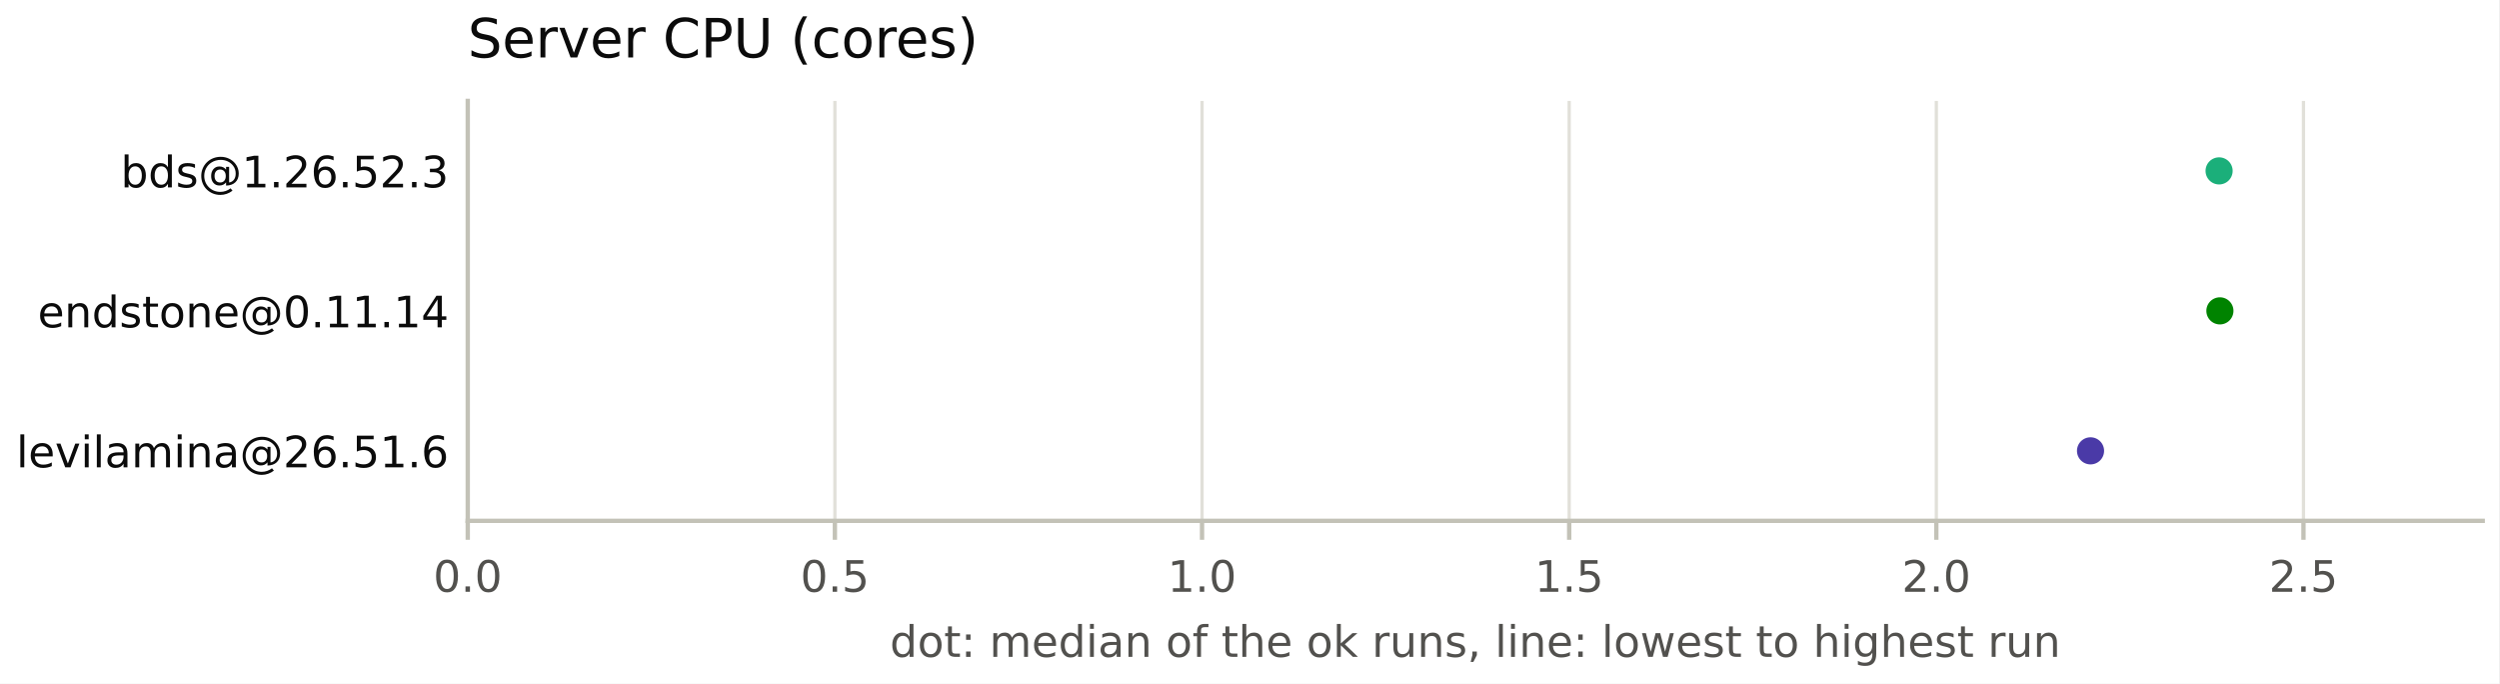
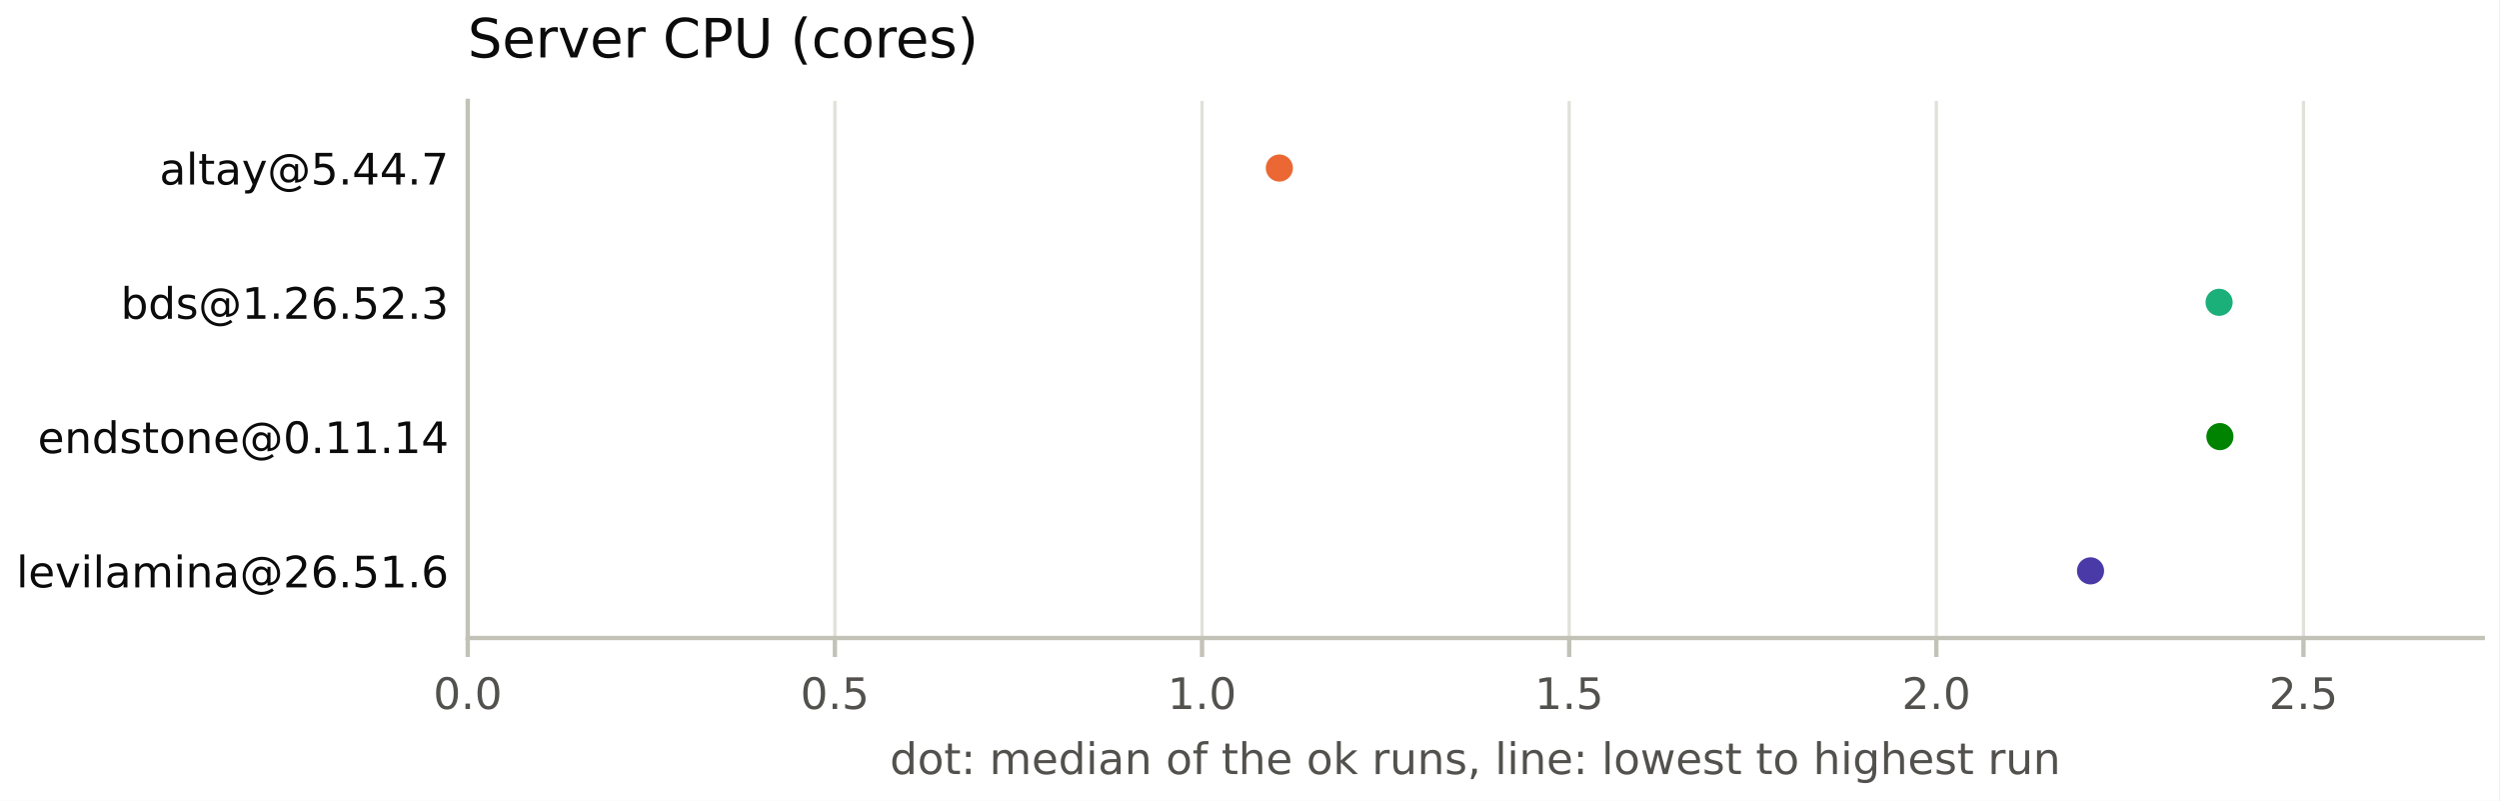
- <svg xmlns="http://www.w3.org/2000/svg" xmlns:xlink="http://www.w3.org/1999/xlink" width="460.8pt" height="126pt" viewBox="0 0 460.8 126" version="1.1">
+ <svg xmlns="http://www.w3.org/2000/svg" xmlns:xlink="http://www.w3.org/1999/xlink" width="460.8pt" height="147.6pt" viewBox="0 0 460.8 147.6" version="1.1">
  <defs>
    <style type="text/css">*{stroke-linejoin: round; stroke-linecap: butt}</style>
  </defs>
  <g id="figure_1">
    <g id="patch_1">
-       <path d="M 0 126  L 460.8 126  L 460.8 0  L 0 0  z " style="fill: #ffffff" />
+       <path d="M 0 147.6  L 460.8 147.6  L 460.8 0  L 0 0  z " style="fill: #ffffff" />
    </g>
    <g id="axes_1">
      <g id="patch_2">
-         <path d="M 86.25 95.999  L 457.8 95.999  L 457.8 18.598  L 86.25 18.598  z " style="fill: #ffffff" />
+         <path d="M 86.25 117.599  L 457.8 117.599  L 457.8 18.598  L 86.25 18.598  z " style="fill: #ffffff" />
      </g>
      <g id="matplotlib.axis_1">
        <g id="xtick_1">
          <g id="line2d_1">
-             <path d="M 86.25 95.999  L 86.25 18.598  " clip-path="url(#pf85680ab11)" style="fill: none; stroke: #e1e0d9; stroke-width: 0.6; stroke-linecap: square" />
+             <path d="M 86.25 117.599  L 86.25 18.598  " clip-path="url(#p39dadee55f)" style="fill: none; stroke: #e1e0d9; stroke-width: 0.6; stroke-linecap: square" />
          </g>
          <g id="line2d_2">
            <defs>
-               <path id="m7d7e22a016" d="M 0 0  L 0 3.5  " style="stroke: #c3c2b7; stroke-width: 0.8" />
+               <path id="m5c3550c446" d="M 0 0  L 0 3.5  " style="stroke: #c3c2b7; stroke-width: 0.8" />
            </defs>
            <g>
-               <use xlink:href="#m7d7e22a016" x="86.25" y="95.999" style="fill: #c3c2b7; stroke: #c3c2b7; stroke-width: 0.8" />
+               <use xlink:href="#m5c3550c446" x="86.25" y="117.599" style="fill: #c3c2b7; stroke: #c3c2b7; stroke-width: 0.8" />
            </g>
          </g>
          <g id="text_1">
-             <g style="fill: #52514e" transform="translate(79.88899 109.0773) scale(0.08 -0.08)">
+             <g style="fill: #52514e" transform="translate(79.88899 130.6773) scale(0.08 -0.08)">
              <defs>
                <path id="DejaVuSans-13" d="M 2034 4250  Q 1547 4250 1301 3770  Q 1056 3291 1056 2328  Q 1056 1369 1301 889  Q 1547 409 2034 409  Q 2525 409 2770 889  Q 3016 1369 3016 2328  Q 3016 3291 2770 3770  Q 2525 4250 2034 4250  z M 2034 4750  Q 2819 4750 3233 4129  Q 3647 3509 3647 2328  Q 3647 1150 3233 529  Q 2819 -91 2034 -91  Q 1250 -91 836 529  Q 422 1150 422 2328  Q 422 3509 836 4129  Q 1250 4750 2034 4750  z " transform="scale(0.015625)" />
                <path id="DejaVuSans-11" d="M 684 794  L 1344 794  L 1344 0  L 684 0  L 684 794  z " transform="scale(0.015625)" />
              </defs>
              <use xlink:href="#DejaVuSans-13" />
              <use xlink:href="#DejaVuSans-11" transform="translate(63.625 0)" />
              <use xlink:href="#DejaVuSans-13" transform="translate(95.40625 0)" />
            </g>
          </g>
        </g>
        <g id="xtick_2">
          <g id="line2d_3">
-             <path d="M 153.949 95.999  L 153.949 18.598  " clip-path="url(#pf85680ab11)" style="fill: none; stroke: #e1e0d9; stroke-width: 0.6; stroke-linecap: square" />
+             <path d="M 153.949 117.599  L 153.949 18.598  " clip-path="url(#p39dadee55f)" style="fill: none; stroke: #e1e0d9; stroke-width: 0.6; stroke-linecap: square" />
          </g>
          <g id="line2d_4">
            <g>
-               <use xlink:href="#m7d7e22a016" x="153.949" y="95.999" style="fill: #c3c2b7; stroke: #c3c2b7; stroke-width: 0.8" />
+               <use xlink:href="#m5c3550c446" x="153.949" y="117.599" style="fill: #c3c2b7; stroke: #c3c2b7; stroke-width: 0.8" />
            </g>
          </g>
          <g id="text_2">
-             <g style="fill: #52514e" transform="translate(147.588 109.0773) scale(0.08 -0.08)">
+             <g style="fill: #52514e" transform="translate(147.588 130.6773) scale(0.08 -0.08)">
              <defs>
                <path id="DejaVuSans-18" d="M 691 4666  L 3169 4666  L 3169 4134  L 1269 4134  L 1269 2991  Q 1406 3038 1543 3061  Q 1681 3084 1819 3084  Q 2600 3084 3056 2656  Q 3513 2228 3513 1497  Q 3513 744 3044 326  Q 2575 -91 1722 -91  Q 1428 -91 1123 -41  Q 819 9 494 109  L 494 744  Q 775 591 1075 516  Q 1375 441 1709 441  Q 2250 441 2565 725  Q 2881 1009 2881 1497  Q 2881 1984 2565 2268  Q 2250 2553 1709 2553  Q 1456 2553 1204 2497  Q 953 2441 691 2322  L 691 4666  z " transform="scale(0.015625)" />
              </defs>
              <use xlink:href="#DejaVuSans-13" />
              <use xlink:href="#DejaVuSans-11" transform="translate(63.625 0)" />
              <use xlink:href="#DejaVuSans-18" transform="translate(95.40625 0)" />
            </g>
          </g>
        </g>
        <g id="xtick_3">
          <g id="line2d_5">
-             <path d="M 221.648 95.999  L 221.648 18.598  " clip-path="url(#pf85680ab11)" style="fill: none; stroke: #e1e0d9; stroke-width: 0.6; stroke-linecap: square" />
+             <path d="M 221.648 117.599  L 221.648 18.598  " clip-path="url(#p39dadee55f)" style="fill: none; stroke: #e1e0d9; stroke-width: 0.6; stroke-linecap: square" />
          </g>
          <g id="line2d_6">
            <g>
-               <use xlink:href="#m7d7e22a016" x="221.648" y="95.999" style="fill: #c3c2b7; stroke: #c3c2b7; stroke-width: 0.8" />
+               <use xlink:href="#m5c3550c446" x="221.648" y="117.599" style="fill: #c3c2b7; stroke: #c3c2b7; stroke-width: 0.8" />
            </g>
          </g>
          <g id="text_3">
-             <g style="fill: #52514e" transform="translate(215.2869 109.0773) scale(0.08 -0.08)">
+             <g style="fill: #52514e" transform="translate(215.2869 130.6773) scale(0.08 -0.08)">
              <defs>
                <path id="DejaVuSans-14" d="M 794 531  L 1825 531  L 1825 4091  L 703 3866  L 703 4441  L 1819 4666  L 2450 4666  L 2450 531  L 3481 531  L 3481 0  L 794 0  L 794 531  z " transform="scale(0.015625)" />
              </defs>
              <use xlink:href="#DejaVuSans-14" />
              <use xlink:href="#DejaVuSans-11" transform="translate(63.625 0)" />
              <use xlink:href="#DejaVuSans-13" transform="translate(95.40625 0)" />
            </g>
          </g>
        </g>
        <g id="xtick_4">
          <g id="line2d_7">
-             <path d="M 289.347 95.999  L 289.347 18.598  " clip-path="url(#pf85680ab11)" style="fill: none; stroke: #e1e0d9; stroke-width: 0.6; stroke-linecap: square" />
+             <path d="M 289.347 117.599  L 289.347 18.598  " clip-path="url(#p39dadee55f)" style="fill: none; stroke: #e1e0d9; stroke-width: 0.6; stroke-linecap: square" />
          </g>
          <g id="line2d_8">
            <g>
-               <use xlink:href="#m7d7e22a016" x="289.347" y="95.999" style="fill: #c3c2b7; stroke: #c3c2b7; stroke-width: 0.8" />
+               <use xlink:href="#m5c3550c446" x="289.347" y="117.599" style="fill: #c3c2b7; stroke: #c3c2b7; stroke-width: 0.8" />
            </g>
          </g>
          <g id="text_4">
-             <g style="fill: #52514e" transform="translate(282.9859 109.0773) scale(0.08 -0.08)">
+             <g style="fill: #52514e" transform="translate(282.9859 130.6773) scale(0.08 -0.08)">
              <use xlink:href="#DejaVuSans-14" />
              <use xlink:href="#DejaVuSans-11" transform="translate(63.625 0)" />
              <use xlink:href="#DejaVuSans-18" transform="translate(95.40625 0)" />
            </g>
          </g>
        </g>
        <g id="xtick_5">
          <g id="line2d_9">
-             <path d="M 357.046 95.999  L 357.046 18.598  " clip-path="url(#pf85680ab11)" style="fill: none; stroke: #e1e0d9; stroke-width: 0.6; stroke-linecap: square" />
+             <path d="M 357.046 117.599  L 357.046 18.598  " clip-path="url(#p39dadee55f)" style="fill: none; stroke: #e1e0d9; stroke-width: 0.6; stroke-linecap: square" />
          </g>
          <g id="line2d_10">
            <g>
-               <use xlink:href="#m7d7e22a016" x="357.046" y="95.999" style="fill: #c3c2b7; stroke: #c3c2b7; stroke-width: 0.8" />
+               <use xlink:href="#m5c3550c446" x="357.046" y="117.599" style="fill: #c3c2b7; stroke: #c3c2b7; stroke-width: 0.8" />
            </g>
          </g>
          <g id="text_5">
-             <g style="fill: #52514e" transform="translate(350.6848 109.0773) scale(0.08 -0.08)">
+             <g style="fill: #52514e" transform="translate(350.6848 130.6773) scale(0.08 -0.08)">
              <defs>
                <path id="DejaVuSans-15" d="M 1228 531  L 3431 531  L 3431 0  L 469 0  L 469 531  Q 828 903 1448 1529  Q 2069 2156 2228 2338  Q 2531 2678 2651 2914  Q 2772 3150 2772 3378  Q 2772 3750 2511 3984  Q 2250 4219 1831 4219  Q 1534 4219 1204 4116  Q 875 4013 500 3803  L 500 4441  Q 881 4594 1212 4672  Q 1544 4750 1819 4750  Q 2544 4750 2975 4387  Q 3406 4025 3406 3419  Q 3406 3131 3298 2873  Q 3191 2616 2906 2266  Q 2828 2175 2409 1742  Q 1991 1309 1228 531  z " transform="scale(0.015625)" />
              </defs>
              <use xlink:href="#DejaVuSans-15" />
              <use xlink:href="#DejaVuSans-11" transform="translate(63.625 0)" />
              <use xlink:href="#DejaVuSans-13" transform="translate(95.40625 0)" />
            </g>
          </g>
        </g>
        <g id="xtick_6">
          <g id="line2d_11">
-             <path d="M 424.745 95.999  L 424.745 18.598  " clip-path="url(#pf85680ab11)" style="fill: none; stroke: #e1e0d9; stroke-width: 0.6; stroke-linecap: square" />
+             <path d="M 424.745 117.599  L 424.745 18.598  " clip-path="url(#p39dadee55f)" style="fill: none; stroke: #e1e0d9; stroke-width: 0.6; stroke-linecap: square" />
          </g>
          <g id="line2d_12">
            <g>
-               <use xlink:href="#m7d7e22a016" x="424.745" y="95.999" style="fill: #c3c2b7; stroke: #c3c2b7; stroke-width: 0.8" />
+               <use xlink:href="#m5c3550c446" x="424.745" y="117.599" style="fill: #c3c2b7; stroke: #c3c2b7; stroke-width: 0.8" />
            </g>
          </g>
          <g id="text_6">
-             <g style="fill: #52514e" transform="translate(418.3838 109.0773) scale(0.08 -0.08)">
+             <g style="fill: #52514e" transform="translate(418.3838 130.6773) scale(0.08 -0.08)">
              <use xlink:href="#DejaVuSans-15" />
              <use xlink:href="#DejaVuSans-11" transform="translate(63.625 0)" />
              <use xlink:href="#DejaVuSans-18" transform="translate(95.40625 0)" />
            </g>
          </g>
        </g>
        <g id="text_7">
-           <g style="fill: #52514e" transform="translate(164.0894 121.0779) scale(0.08 -0.08)">
+           <g style="fill: #52514e" transform="translate(164.0894 142.6779) scale(0.08 -0.08)">
            <defs>
              <path id="DejaVuSans-47" d="M 2906 2969  L 2906 4863  L 3481 4863  L 3481 0  L 2906 0  L 2906 525  Q 2725 213 2448 61  Q 2172 -91 1784 -91  Q 1150 -91 751 415  Q 353 922 353 1747  Q 353 2572 751 3078  Q 1150 3584 1784 3584  Q 2172 3584 2448 3432  Q 2725 3281 2906 2969  z M 947 1747  Q 947 1113 1208 752  Q 1469 391 1925 391  Q 2381 391 2643 752  Q 2906 1113 2906 1747  Q 2906 2381 2643 2742  Q 2381 3103 1925 3103  Q 1469 3103 1208 2742  Q 947 2381 947 1747  z " transform="scale(0.015625)" />
              <path id="DejaVuSans-52" d="M 1959 3097  Q 1497 3097 1228 2736  Q 959 2375 959 1747  Q 959 1119 1226 758  Q 1494 397 1959 397  Q 2419 397 2687 759  Q 2956 1122 2956 1747  Q 2956 2369 2687 2733  Q 2419 3097 1959 3097  z M 1959 3584  Q 2709 3584 3137 3096  Q 3566 2609 3566 1747  Q 3566 888 3137 398  Q 2709 -91 1959 -91  Q 1206 -91 779 398  Q 353 888 353 1747  Q 353 2609 779 3096  Q 1206 3584 1959 3584  z " transform="scale(0.015625)" />
              <path id="DejaVuSans-57" d="M 1172 4494  L 1172 3500  L 2356 3500  L 2356 3053  L 1172 3053  L 1172 1153  Q 1172 725 1289 603  Q 1406 481 1766 481  L 2356 481  L 2356 0  L 1766 0  Q 1100 0 847 248  Q 594 497 594 1153  L 594 3053  L 172 3053  L 172 3500  L 594 3500  L 594 4494  L 1172 4494  z " transform="scale(0.015625)" />
              <path id="DejaVuSans-1d" d="M 750 794  L 1409 794  L 1409 0  L 750 0  L 750 794  z M 750 3309  L 1409 3309  L 1409 2516  L 750 2516  L 750 3309  z " transform="scale(0.015625)" />
              <path id="DejaVuSans-3" transform="scale(0.015625)" />
              <path id="DejaVuSans-50" d="M 3328 2828  Q 3544 3216 3844 3400  Q 4144 3584 4550 3584  Q 5097 3584 5394 3201  Q 5691 2819 5691 2113  L 5691 0  L 5113 0  L 5113 2094  Q 5113 2597 4934 2840  Q 4756 3084 4391 3084  Q 3944 3084 3684 2787  Q 3425 2491 3425 1978  L 3425 0  L 2847 0  L 2847 2094  Q 2847 2600 2669 2842  Q 2491 3084 2119 3084  Q 1678 3084 1418 2786  Q 1159 2488 1159 1978  L 1159 0  L 581 0  L 581 3500  L 1159 3500  L 1159 2956  Q 1356 3278 1631 3431  Q 1906 3584 2284 3584  Q 2666 3584 2933 3390  Q 3200 3197 3328 2828  z " transform="scale(0.015625)" />
              <path id="DejaVuSans-48" d="M 3597 1894  L 3597 1613  L 953 1613  Q 991 1019 1311 708  Q 1631 397 2203 397  Q 2534 397 2845 478  Q 3156 559 3463 722  L 3463 178  Q 3153 47 2828 -22  Q 2503 -91 2169 -91  Q 1331 -91 842 396  Q 353 884 353 1716  Q 353 2575 817 3079  Q 1281 3584 2069 3584  Q 2775 3584 3186 3129  Q 3597 2675 3597 1894  z M 3022 2063  Q 3016 2534 2758 2815  Q 2500 3097 2075 3097  Q 1594 3097 1305 2825  Q 1016 2553 972 2059  L 3022 2063  z " transform="scale(0.015625)" />
              <path id="DejaVuSans-4c" d="M 603 3500  L 1178 3500  L 1178 0  L 603 0  L 603 3500  z M 603 4863  L 1178 4863  L 1178 4134  L 603 4134  L 603 4863  z " transform="scale(0.015625)" />
              <path id="DejaVuSans-44" d="M 2194 1759  Q 1497 1759 1228 1600  Q 959 1441 959 1056  Q 959 750 1161 570  Q 1363 391 1709 391  Q 2188 391 2477 730  Q 2766 1069 2766 1631  L 2766 1759  L 2194 1759  z M 3341 1997  L 3341 0  L 2766 0  L 2766 531  Q 2569 213 2275 61  Q 1981 -91 1556 -91  Q 1019 -91 701 211  Q 384 513 384 1019  Q 384 1609 779 1909  Q 1175 2209 1959 2209  L 2766 2209  L 2766 2266  Q 2766 2663 2505 2880  Q 2244 3097 1772 3097  Q 1472 3097 1187 3025  Q 903 2953 641 2809  L 641 3341  Q 956 3463 1253 3523  Q 1550 3584 1831 3584  Q 2591 3584 2966 3190  Q 3341 2797 3341 1997  z " transform="scale(0.015625)" />
              <path id="DejaVuSans-51" d="M 3513 2113  L 3513 0  L 2938 0  L 2938 2094  Q 2938 2591 2744 2837  Q 2550 3084 2163 3084  Q 1697 3084 1428 2787  Q 1159 2491 1159 1978  L 1159 0  L 581 0  L 581 3500  L 1159 3500  L 1159 2956  Q 1366 3272 1645 3428  Q 1925 3584 2291 3584  Q 2894 3584 3203 3211  Q 3513 2838 3513 2113  z " transform="scale(0.015625)" />
              <path id="DejaVuSans-49" d="M 2375 4863  L 2375 4384  L 1825 4384  Q 1516 4384 1395 4259  Q 1275 4134 1275 3809  L 1275 3500  L 2222 3500  L 2222 3053  L 1275 3053  L 1275 0  L 697 0  L 697 3053  L 147 3053  L 147 3500  L 697 3500  L 697 3744  Q 697 4328 969 4595  Q 1241 4863 1831 4863  L 2375 4863  z " transform="scale(0.015625)" />
              <path id="DejaVuSans-4b" d="M 3513 2113  L 3513 0  L 2938 0  L 2938 2094  Q 2938 2591 2744 2837  Q 2550 3084 2163 3084  Q 1697 3084 1428 2787  Q 1159 2491 1159 1978  L 1159 0  L 581 0  L 581 4863  L 1159 4863  L 1159 2956  Q 1366 3272 1645 3428  Q 1925 3584 2291 3584  Q 2894 3584 3203 3211  Q 3513 2838 3513 2113  z " transform="scale(0.015625)" />
              <path id="DejaVuSans-4e" d="M 581 4863  L 1159 4863  L 1159 1991  L 2875 3500  L 3609 3500  L 1753 1863  L 3688 0  L 2938 0  L 1159 1709  L 1159 0  L 581 0  L 581 4863  z " transform="scale(0.015625)" />
              <path id="DejaVuSans-55" d="M 2631 2963  Q 2534 3019 2420 3045  Q 2306 3072 2169 3072  Q 1681 3072 1420 2755  Q 1159 2438 1159 1844  L 1159 0  L 581 0  L 581 3500  L 1159 3500  L 1159 2956  Q 1341 3275 1631 3429  Q 1922 3584 2338 3584  Q 2397 3584 2469 3576  Q 2541 3569 2628 3553  L 2631 2963  z " transform="scale(0.015625)" />
              <path id="DejaVuSans-58" d="M 544 1381  L 544 3500  L 1119 3500  L 1119 1403  Q 1119 906 1312 657  Q 1506 409 1894 409  Q 2359 409 2629 706  Q 2900 1003 2900 1516  L 2900 3500  L 3475 3500  L 3475 0  L 2900 0  L 2900 538  Q 2691 219 2414 64  Q 2138 -91 1772 -91  Q 1169 -91 856 284  Q 544 659 544 1381  z M 1991 3584  L 1991 3584  z " transform="scale(0.015625)" />
              <path id="DejaVuSans-56" d="M 2834 3397  L 2834 2853  Q 2591 2978 2328 3040  Q 2066 3103 1784 3103  Q 1356 3103 1142 2972  Q 928 2841 928 2578  Q 928 2378 1081 2264  Q 1234 2150 1697 2047  L 1894 2003  Q 2506 1872 2764 1633  Q 3022 1394 3022 966  Q 3022 478 2636 193  Q 2250 -91 1575 -91  Q 1294 -91 989 -36  Q 684 19 347 128  L 347 722  Q 666 556 975 473  Q 1284 391 1588 391  Q 1994 391 2212 530  Q 2431 669 2431 922  Q 2431 1156 2273 1281  Q 2116 1406 1581 1522  L 1381 1569  Q 847 1681 609 1914  Q 372 2147 372 2553  Q 372 3047 722 3315  Q 1072 3584 1716 3584  Q 2034 3584 2315 3537  Q 2597 3491 2834 3397  z " transform="scale(0.015625)" />
              <path id="DejaVuSans-f" d="M 750 794  L 1409 794  L 1409 256  L 897 -744  L 494 -744  L 750 256  L 750 794  z " transform="scale(0.015625)" />
              <path id="DejaVuSans-4f" d="M 603 4863  L 1178 4863  L 1178 0  L 603 0  L 603 4863  z " transform="scale(0.015625)" />
              <path id="DejaVuSans-5a" d="M 269 3500  L 844 3500  L 1563 769  L 2278 3500  L 2956 3500  L 3675 769  L 4391 3500  L 4966 3500  L 4050 0  L 3372 0  L 2619 2869  L 1863 0  L 1184 0  L 269 3500  z " transform="scale(0.015625)" />
              <path id="DejaVuSans-4a" d="M 2906 1791  Q 2906 2416 2648 2759  Q 2391 3103 1925 3103  Q 1463 3103 1205 2759  Q 947 2416 947 1791  Q 947 1169 1205 825  Q 1463 481 1925 481  Q 2391 481 2648 825  Q 2906 1169 2906 1791  z M 3481 434  Q 3481 -459 3084 -895  Q 2688 -1331 1869 -1331  Q 1566 -1331 1297 -1286  Q 1028 -1241 775 -1147  L 775 -588  Q 1028 -725 1275 -790  Q 1522 -856 1778 -856  Q 2344 -856 2625 -561  Q 2906 -266 2906 331  L 2906 616  Q 2728 306 2450 153  Q 2172 0 1784 0  Q 1141 0 747 490  Q 353 981 353 1791  Q 353 2603 747 3093  Q 1141 3584 1784 3584  Q 2172 3584 2450 3431  Q 2728 3278 2906 2969  L 2906 3500  L 3481 3500  L 3481 434  z " transform="scale(0.015625)" />
            </defs>
            <use xlink:href="#DejaVuSans-47" />
            <use xlink:href="#DejaVuSans-52" transform="translate(63.48438 0)" />
            <use xlink:href="#DejaVuSans-57" transform="translate(124.6719 0)" />
            <use xlink:href="#DejaVuSans-1d" transform="translate(163.875 0)" />
            <use xlink:href="#DejaVuSans-3" transform="translate(197.5625 0)" />
            <use xlink:href="#DejaVuSans-50" transform="translate(229.3438 0)" />
            <use xlink:href="#DejaVuSans-48" transform="translate(326.75 0)" />
            <use xlink:href="#DejaVuSans-47" transform="translate(388.2812 0)" />
            <use xlink:href="#DejaVuSans-4c" transform="translate(451.7656 0)" />
            <use xlink:href="#DejaVuSans-44" transform="translate(479.5469 0)" />
            <use xlink:href="#DejaVuSans-51" transform="translate(540.8281 0)" />
            <use xlink:href="#DejaVuSans-3" transform="translate(604.2031 0)" />
            <use xlink:href="#DejaVuSans-52" transform="translate(635.9844 0)" />
            <use xlink:href="#DejaVuSans-49" transform="translate(697.1719 0)" />
            <use xlink:href="#DejaVuSans-3" transform="translate(732.375 0)" />
            <use xlink:href="#DejaVuSans-57" transform="translate(764.1562 0)" />
            <use xlink:href="#DejaVuSans-4b" transform="translate(803.3594 0)" />
            <use xlink:href="#DejaVuSans-48" transform="translate(866.7344 0)" />
            <use xlink:href="#DejaVuSans-3" transform="translate(928.2656 0)" />
            <use xlink:href="#DejaVuSans-52" transform="translate(960.0469 0)" />
            <use xlink:href="#DejaVuSans-4e" transform="translate(1021.234 0)" />
            <use xlink:href="#DejaVuSans-3" transform="translate(1079.141 0)" />
            <use xlink:href="#DejaVuSans-55" transform="translate(1110.922 0)" />
            <use xlink:href="#DejaVuSans-58" transform="translate(1152.031 0)" />
            <use xlink:href="#DejaVuSans-51" transform="translate(1215.406 0)" />
            <use xlink:href="#DejaVuSans-56" transform="translate(1278.781 0)" />
            <use xlink:href="#DejaVuSans-f" transform="translate(1330.875 0)" />
            <use xlink:href="#DejaVuSans-3" transform="translate(1362.656 0)" />
            <use xlink:href="#DejaVuSans-4f" transform="translate(1394.438 0)" />
            <use xlink:href="#DejaVuSans-4c" transform="translate(1422.219 0)" />
            <use xlink:href="#DejaVuSans-51" transform="translate(1450 0)" />
            <use xlink:href="#DejaVuSans-48" transform="translate(1513.375 0)" />
            <use xlink:href="#DejaVuSans-1d" transform="translate(1574.906 0)" />
            <use xlink:href="#DejaVuSans-3" transform="translate(1608.594 0)" />
            <use xlink:href="#DejaVuSans-4f" transform="translate(1640.375 0)" />
            <use xlink:href="#DejaVuSans-52" transform="translate(1668.156 0)" />
            <use xlink:href="#DejaVuSans-5a" transform="translate(1729.344 0)" />
            <use xlink:href="#DejaVuSans-48" transform="translate(1811.125 0)" />
            <use xlink:href="#DejaVuSans-56" transform="translate(1872.656 0)" />
            <use xlink:href="#DejaVuSans-57" transform="translate(1924.75 0)" />
            <use xlink:href="#DejaVuSans-3" transform="translate(1963.953 0)" />
            <use xlink:href="#DejaVuSans-57" transform="translate(1995.734 0)" />
            <use xlink:href="#DejaVuSans-52" transform="translate(2034.938 0)" />
            <use xlink:href="#DejaVuSans-3" transform="translate(2096.125 0)" />
            <use xlink:href="#DejaVuSans-4b" transform="translate(2127.906 0)" />
            <use xlink:href="#DejaVuSans-4c" transform="translate(2191.281 0)" />
            <use xlink:href="#DejaVuSans-4a" transform="translate(2219.062 0)" />
            <use xlink:href="#DejaVuSans-4b" transform="translate(2282.547 0)" />
            <use xlink:href="#DejaVuSans-48" transform="translate(2345.922 0)" />
            <use xlink:href="#DejaVuSans-56" transform="translate(2407.453 0)" />
            <use xlink:href="#DejaVuSans-57" transform="translate(2459.547 0)" />
            <use xlink:href="#DejaVuSans-3" transform="translate(2498.75 0)" />
            <use xlink:href="#DejaVuSans-55" transform="translate(2530.531 0)" />
            <use xlink:href="#DejaVuSans-58" transform="translate(2571.641 0)" />
            <use xlink:href="#DejaVuSans-51" transform="translate(2635.016 0)" />
          </g>
        </g>
      </g>
      <g id="matplotlib.axis_2">
        <g id="ytick_1">
          <g id="line2d_13" />
          <g id="text_8">
-             <g style="fill: #0b0b0b" transform="translate(22.25774 34.53748) scale(0.08 -0.08)">
+             <g style="fill: #0b0b0b" transform="translate(29.40649 34.01243) scale(0.08 -0.08)">
+               <defs>
+                 <path id="DejaVuSans-5c" d="M 2059 -325  Q 1816 -950 1584 -1140  Q 1353 -1331 966 -1331  L 506 -1331  L 506 -850  L 844 -850  Q 1081 -850 1212 -737  Q 1344 -625 1503 -206  L 1606 56  L 191 3500  L 800 3500  L 1894 763  L 2988 3500  L 3597 3500  L 2059 -325  z " transform="scale(0.015625)" />
+                 <path id="DejaVuSans-23" d="M 2381 1678  Q 2381 1231 2603 976  Q 2825 722 3213 722  Q 3597 722 3817 978  Q 4038 1234 4038 1678  Q 4038 2116 3813 2373  Q 3588 2631 3206 2631  Q 2828 2631 2604 2375  Q 2381 2119 2381 1678  z M 4084 744  Q 3897 503 3655 389  Q 3413 275 3091 275  Q 2553 275 2217 664  Q 1881 1053 1881 1678  Q 1881 2303 2218 2693  Q 2556 3084 3091 3084  Q 3413 3084 3656 2967  Q 3900 2850 4084 2613  L 4084 3022  L 4531 3022  L 4531 722  Q 4988 791 5245 1139  Q 5503 1488 5503 2041  Q 5503 2375 5404 2669  Q 5306 2963 5106 3213  Q 4781 3622 4314 3839  Q 3847 4056 3297 4056  Q 2913 4056 2559 3954  Q 2206 3853 1906 3653  Q 1416 3334 1139 2817  Q 863 2300 863 1697  Q 863 1200 1042 765  Q 1222 331 1563 0  Q 1891 -325 2322 -495  Q 2753 -666 3244 -666  Q 3647 -666 4036 -530  Q 4425 -394 4750 -141  L 5031 -488  Q 4641 -791 4180 -952  Q 3719 -1113 3244 -1113  Q 2666 -1113 2153 -908  Q 1641 -703 1241 -313  Q 841 78 631 592  Q 422 1106 422 1697  Q 422 2266 634 2781  Q 847 3297 1241 3688  Q 1644 4084 2172 4295  Q 2700 4506 3291 4506  Q 3953 4506 4520 4234  Q 5088 3963 5472 3463  Q 5706 3156 5829 2797  Q 5953 2438 5953 2053  Q 5953 1231 5456 756  Q 4959 281 4084 263  L 4084 744  z " transform="scale(0.015625)" />
+                 <path id="DejaVuSans-17" d="M 2419 4116  L 825 1625  L 2419 1625  L 2419 4116  z M 2253 4666  L 3047 4666  L 3047 1625  L 3713 1625  L 3713 1100  L 3047 1100  L 3047 0  L 2419 0  L 2419 1100  L 313 1100  L 313 1709  L 2253 4666  z " transform="scale(0.015625)" />
+                 <path id="DejaVuSans-1a" d="M 525 4666  L 3525 4666  L 3525 4397  L 1831 0  L 1172 0  L 2766 4134  L 525 4134  L 525 4666  z " transform="scale(0.015625)" />
+               </defs>
+               <use xlink:href="#DejaVuSans-44" />
+               <use xlink:href="#DejaVuSans-4f" transform="translate(61.28125 0)" />
+               <use xlink:href="#DejaVuSans-57" transform="translate(89.0625 0)" />
+               <use xlink:href="#DejaVuSans-44" transform="translate(128.2656 0)" />
+               <use xlink:href="#DejaVuSans-5c" transform="translate(189.5469 0)" />
+               <use xlink:href="#DejaVuSans-23" transform="translate(248.7344 0)" />
+               <use xlink:href="#DejaVuSans-18" transform="translate(348.7344 0)" />
+               <use xlink:href="#DejaVuSans-11" transform="translate(412.3594 0)" />
+               <use xlink:href="#DejaVuSans-17" transform="translate(444.1406 0)" />
+               <use xlink:href="#DejaVuSans-17" transform="translate(507.7656 0)" />
+               <use xlink:href="#DejaVuSans-11" transform="translate(571.3906 0)" />
+               <use xlink:href="#DejaVuSans-1a" transform="translate(603.1719 0)" />
+             </g>
+           </g>
+         </g>
+         <g id="ytick_2">
+           <g id="line2d_14" />
+           <g id="text_9">
+             <g style="fill: #0b0b0b" transform="translate(22.25774 58.76274) scale(0.08 -0.08)">
              <defs>
                <path id="DejaVuSans-45" d="M 3116 1747  Q 3116 2381 2855 2742  Q 2594 3103 2138 3103  Q 1681 3103 1420 2742  Q 1159 2381 1159 1747  Q 1159 1113 1420 752  Q 1681 391 2138 391  Q 2594 391 2855 752  Q 3116 1113 3116 1747  z M 1159 2969  Q 1341 3281 1617 3432  Q 1894 3584 2278 3584  Q 2916 3584 3314 3078  Q 3713 2572 3713 1747  Q 3713 922 3314 415  Q 2916 -91 2278 -91  Q 1894 -91 1617 61  Q 1341 213 1159 525  L 1159 0  L 581 0  L 581 4863  L 1159 4863  L 1159 2969  z " transform="scale(0.015625)" />
-                 <path id="DejaVuSans-23" d="M 2381 1678  Q 2381 1231 2603 976  Q 2825 722 3213 722  Q 3597 722 3817 978  Q 4038 1234 4038 1678  Q 4038 2116 3813 2373  Q 3588 2631 3206 2631  Q 2828 2631 2604 2375  Q 2381 2119 2381 1678  z M 4084 744  Q 3897 503 3655 389  Q 3413 275 3091 275  Q 2553 275 2217 664  Q 1881 1053 1881 1678  Q 1881 2303 2218 2693  Q 2556 3084 3091 3084  Q 3413 3084 3656 2967  Q 3900 2850 4084 2613  L 4084 3022  L 4531 3022  L 4531 722  Q 4988 791 5245 1139  Q 5503 1488 5503 2041  Q 5503 2375 5404 2669  Q 5306 2963 5106 3213  Q 4781 3622 4314 3839  Q 3847 4056 3297 4056  Q 2913 4056 2559 3954  Q 2206 3853 1906 3653  Q 1416 3334 1139 2817  Q 863 2300 863 1697  Q 863 1200 1042 765  Q 1222 331 1563 0  Q 1891 -325 2322 -495  Q 2753 -666 3244 -666  Q 3647 -666 4036 -530  Q 4425 -394 4750 -141  L 5031 -488  Q 4641 -791 4180 -952  Q 3719 -1113 3244 -1113  Q 2666 -1113 2153 -908  Q 1641 -703 1241 -313  Q 841 78 631 592  Q 422 1106 422 1697  Q 422 2266 634 2781  Q 847 3297 1241 3688  Q 1644 4084 2172 4295  Q 2700 4506 3291 4506  Q 3953 4506 4520 4234  Q 5088 3963 5472 3463  Q 5706 3156 5829 2797  Q 5953 2438 5953 2053  Q 5953 1231 5456 756  Q 4959 281 4084 263  L 4084 744  z " transform="scale(0.015625)" />
                <path id="DejaVuSans-19" d="M 2113 2584  Q 1688 2584 1439 2293  Q 1191 2003 1191 1497  Q 1191 994 1439 701  Q 1688 409 2113 409  Q 2538 409 2786 701  Q 3034 994 3034 1497  Q 3034 2003 2786 2293  Q 2538 2584 2113 2584  z M 3366 4563  L 3366 3988  Q 3128 4100 2886 4159  Q 2644 4219 2406 4219  Q 1781 4219 1451 3797  Q 1122 3375 1075 2522  Q 1259 2794 1537 2939  Q 1816 3084 2150 3084  Q 2853 3084 3261 2657  Q 3669 2231 3669 1497  Q 3669 778 3244 343  Q 2819 -91 2113 -91  Q 1303 -91 875 529  Q 447 1150 447 2328  Q 447 3434 972 4092  Q 1497 4750 2381 4750  Q 2619 4750 2861 4703  Q 3103 4656 3366 4563  z " transform="scale(0.015625)" />
                <path id="DejaVuSans-16" d="M 2597 2516  Q 3050 2419 3304 2112  Q 3559 1806 3559 1356  Q 3559 666 3084 287  Q 2609 -91 1734 -91  Q 1441 -91 1130 -33  Q 819 25 488 141  L 488 750  Q 750 597 1062 519  Q 1375 441 1716 441  Q 2309 441 2620 675  Q 2931 909 2931 1356  Q 2931 1769 2642 2001  Q 2353 2234 1838 2234  L 1294 2234  L 1294 2753  L 1863 2753  Q 2328 2753 2575 2939  Q 2822 3125 2822 3475  Q 2822 3834 2567 4026  Q 2313 4219 1838 4219  Q 1578 4219 1281 4162  Q 984 4106 628 3988  L 628 4550  Q 988 4650 1302 4700  Q 1616 4750 1894 4750  Q 2613 4750 3031 4423  Q 3450 4097 3450 3541  Q 3450 3153 3228 2886  Q 3006 2619 2597 2516  z " transform="scale(0.015625)" />
              </defs>
              <use xlink:href="#DejaVuSans-45" />
              <use xlink:href="#DejaVuSans-47" transform="translate(63.48438 0)" />
              <use xlink:href="#DejaVuSans-56" transform="translate(126.9688 0)" />
              <use xlink:href="#DejaVuSans-23" transform="translate(179.0625 0)" />
              <use xlink:href="#DejaVuSans-14" transform="translate(279.0625 0)" />
              <use xlink:href="#DejaVuSans-11" transform="translate(342.6875 0)" />
              <use xlink:href="#DejaVuSans-15" transform="translate(374.4688 0)" />
              <use xlink:href="#DejaVuSans-19" transform="translate(438.0938 0)" />
              <use xlink:href="#DejaVuSans-11" transform="translate(501.7188 0)" />
              <use xlink:href="#DejaVuSans-18" transform="translate(533.5 0)" />
              <use xlink:href="#DejaVuSans-15" transform="translate(597.125 0)" />
              <use xlink:href="#DejaVuSans-11" transform="translate(660.75 0)" />
              <use xlink:href="#DejaVuSans-16" transform="translate(692.5312 0)" />
            </g>
          </g>
        </g>
-         <g id="ytick_2">
-           <g id="line2d_14" />
-           <g id="text_9">
-             <g style="fill: #0b0b0b" transform="translate(6.95274 60.33789) scale(0.08 -0.08)">
-               <defs>
-                 <path id="DejaVuSans-17" d="M 2419 4116  L 825 1625  L 2419 1625  L 2419 4116  z M 2253 4666  L 3047 4666  L 3047 1625  L 3713 1625  L 3713 1100  L 3047 1100  L 3047 0  L 2419 0  L 2419 1100  L 313 1100  L 313 1709  L 2253 4666  z " transform="scale(0.015625)" />
-               </defs>
+         <g id="ytick_3">
+           <g id="line2d_15" />
+           <g id="text_10">
+             <g style="fill: #0b0b0b" transform="translate(6.95274 83.51305) scale(0.08 -0.08)">
              <use xlink:href="#DejaVuSans-48" />
              <use xlink:href="#DejaVuSans-51" transform="translate(61.53125 0)" />
              <use xlink:href="#DejaVuSans-47" transform="translate(124.9062 0)" />
              <use xlink:href="#DejaVuSans-56" transform="translate(188.3906 0)" />
              <use xlink:href="#DejaVuSans-57" transform="translate(240.4844 0)" />
              <use xlink:href="#DejaVuSans-52" transform="translate(279.6875 0)" />
              <use xlink:href="#DejaVuSans-51" transform="translate(340.875 0)" />
              <use xlink:href="#DejaVuSans-48" transform="translate(404.25 0)" />
              <use xlink:href="#DejaVuSans-23" transform="translate(465.7812 0)" />
              <use xlink:href="#DejaVuSans-13" transform="translate(565.7812 0)" />
              <use xlink:href="#DejaVuSans-11" transform="translate(629.4062 0)" />
              <use xlink:href="#DejaVuSans-14" transform="translate(661.1875 0)" />
              <use xlink:href="#DejaVuSans-14" transform="translate(724.8125 0)" />
              <use xlink:href="#DejaVuSans-11" transform="translate(788.4375 0)" />
              <use xlink:href="#DejaVuSans-14" transform="translate(820.2188 0)" />
              <use xlink:href="#DejaVuSans-17" transform="translate(883.8438 0)" />
            </g>
          </g>
        </g>
-         <g id="ytick_3">
-           <g id="line2d_15" />
-           <g id="text_10">
-             <g style="fill: #0b0b0b" transform="translate(3.00024 86.1383) scale(0.08 -0.08)">
+         <g id="ytick_4">
+           <g id="line2d_16" />
+           <g id="text_11">
+             <g style="fill: #0b0b0b" transform="translate(3.00024 108.2634) scale(0.08 -0.08)">
              <defs>
                <path id="DejaVuSans-59" d="M 191 3500  L 800 3500  L 1894 563  L 2988 3500  L 3597 3500  L 2284 0  L 1503 0  L 191 3500  z " transform="scale(0.015625)" />
              </defs>
              <use xlink:href="#DejaVuSans-4f" />
              <use xlink:href="#DejaVuSans-48" transform="translate(27.78125 0)" />
              <use xlink:href="#DejaVuSans-59" transform="translate(89.3125 0)" />
              <use xlink:href="#DejaVuSans-4c" transform="translate(148.5 0)" />
              <use xlink:href="#DejaVuSans-4f" transform="translate(176.2812 0)" />
              <use xlink:href="#DejaVuSans-44" transform="translate(204.0625 0)" />
              <use xlink:href="#DejaVuSans-50" transform="translate(265.3438 0)" />
              <use xlink:href="#DejaVuSans-4c" transform="translate(362.75 0)" />
              <use xlink:href="#DejaVuSans-51" transform="translate(390.5312 0)" />
              <use xlink:href="#DejaVuSans-44" transform="translate(453.9062 0)" />
              <use xlink:href="#DejaVuSans-23" transform="translate(515.1875 0)" />
              <use xlink:href="#DejaVuSans-15" transform="translate(615.1875 0)" />
              <use xlink:href="#DejaVuSans-19" transform="translate(678.8125 0)" />
              <use xlink:href="#DejaVuSans-11" transform="translate(742.4375 0)" />
              <use xlink:href="#DejaVuSans-18" transform="translate(774.2188 0)" />
              <use xlink:href="#DejaVuSans-14" transform="translate(837.8438 0)" />
              <use xlink:href="#DejaVuSans-11" transform="translate(901.4688 0)" />
              <use xlink:href="#DejaVuSans-19" transform="translate(933.25 0)" />
            </g>
          </g>
        </g>
      </g>
      <g id="LineCollection_1">
-         <path d="M 409.188 31.498  L 409.188 31.498  " clip-path="url(#pf85680ab11)" style="fill: none; stroke: #1baf7a; stroke-width: 1.5" />
-       </g>
-       <g id="line2d_16">
-         <defs>
-           <path id="mf015b39d3f" d="M 0 3  C 0.796 3 1.559 2.684 2.121 2.121  C 2.684 1.559 3 0.796 3 0  C 3 -0.796 2.684 -1.559 2.121 -2.121  C 1.559 -2.684 0.796 -3 0 -3  C -0.796 -3 -1.559 -2.684 -2.121 -2.121  C -2.684 -1.559 -3 -0.796 -3 0  C -3 0.796 -2.684 1.559 -2.121 2.121  C -1.559 2.684 -0.796 3 0 3  z " style="stroke: #ffffff" />
-         </defs>
-         <g clip-path="url(#pf85680ab11)">
-           <use xlink:href="#mf015b39d3f" x="409.188" y="31.498" style="fill: #1baf7a; stroke: #ffffff" />
-         </g>
-       </g>
-       <g id="LineCollection_2">
-         <path d="M 409.337 57.299  L 409.337 57.299  " clip-path="url(#pf85680ab11)" style="fill: none; stroke: #008300; stroke-width: 1.5" />
+         <path d="M 235.906 30.973  L 235.906 30.973  " clip-path="url(#p39dadee55f)" style="fill: none; stroke: #eb6834; stroke-width: 1.5" />
      </g>
      <g id="line2d_17">
        <defs>
-           <path id="m57e2c3f6d5" d="M 0 3  C 0.796 3 1.559 2.684 2.121 2.121  C 2.684 1.559 3 0.796 3 0  C 3 -0.796 2.684 -1.559 2.121 -2.121  C 1.559 -2.684 0.796 -3 0 -3  C -0.796 -3 -1.559 -2.684 -2.121 -2.121  C -2.684 -1.559 -3 -0.796 -3 0  C -3 0.796 -2.684 1.559 -2.121 2.121  C -1.559 2.684 -0.796 3 0 3  z " style="stroke: #ffffff" />
+           <path id="m18f42b3bcb" d="M 0 3  C 0.796 3 1.559 2.684 2.121 2.121  C 2.684 1.559 3 0.796 3 0  C 3 -0.796 2.684 -1.559 2.121 -2.121  C 1.559 -2.684 0.796 -3 0 -3  C -0.796 -3 -1.559 -2.684 -2.121 -2.121  C -2.684 -1.559 -3 -0.796 -3 0  C -3 0.796 -2.684 1.559 -2.121 2.121  C -1.559 2.684 -0.796 3 0 3  z " style="stroke: #ffffff" />
        </defs>
-         <g clip-path="url(#pf85680ab11)">
-           <use xlink:href="#m57e2c3f6d5" x="409.337" y="57.299" style="fill: #008300; stroke: #ffffff" />
-         </g>
-       </g>
-       <g id="LineCollection_3">
-         <path d="M 385.48 83.099  L 385.48 83.099  " clip-path="url(#pf85680ab11)" style="fill: none; stroke: #4a3aa7; stroke-width: 1.5" />
+         <g clip-path="url(#p39dadee55f)">
+           <use xlink:href="#m18f42b3bcb" x="235.906" y="30.973" style="fill: #eb6834; stroke: #ffffff" />
+         </g>
+       </g>
+       <g id="LineCollection_2">
+         <path d="M 409.188 55.723  L 409.188 55.723  " clip-path="url(#p39dadee55f)" style="fill: none; stroke: #1baf7a; stroke-width: 1.5" />
      </g>
      <g id="line2d_18">
        <defs>
-           <path id="m71a3fcf652" d="M 0 3  C 0.796 3 1.559 2.684 2.121 2.121  C 2.684 1.559 3 0.796 3 0  C 3 -0.796 2.684 -1.559 2.121 -2.121  C 1.559 -2.684 0.796 -3 0 -3  C -0.796 -3 -1.559 -2.684 -2.121 -2.121  C -2.684 -1.559 -3 -0.796 -3 0  C -3 0.796 -2.684 1.559 -2.121 2.121  C -1.559 2.684 -0.796 3 0 3  z " style="stroke: #ffffff" />
+           <path id="mc66ce0e954" d="M 0 3  C 0.796 3 1.559 2.684 2.121 2.121  C 2.684 1.559 3 0.796 3 0  C 3 -0.796 2.684 -1.559 2.121 -2.121  C 1.559 -2.684 0.796 -3 0 -3  C -0.796 -3 -1.559 -2.684 -2.121 -2.121  C -2.684 -1.559 -3 -0.796 -3 0  C -3 0.796 -2.684 1.559 -2.121 2.121  C -1.559 2.684 -0.796 3 0 3  z " style="stroke: #ffffff" />
        </defs>
-         <g clip-path="url(#pf85680ab11)">
-           <use xlink:href="#m71a3fcf652" x="385.48" y="83.099" style="fill: #4a3aa7; stroke: #ffffff" />
+         <g clip-path="url(#p39dadee55f)">
+           <use xlink:href="#mc66ce0e954" x="409.188" y="55.723" style="fill: #1baf7a; stroke: #ffffff" />
+         </g>
+       </g>
+       <g id="LineCollection_3">
+         <path d="M 409.337 80.474  L 409.337 80.474  " clip-path="url(#p39dadee55f)" style="fill: none; stroke: #008300; stroke-width: 1.5" />
+       </g>
+       <g id="line2d_19">
+         <defs>
+           <path id="m0f82da5990" d="M 0 3  C 0.796 3 1.559 2.684 2.121 2.121  C 2.684 1.559 3 0.796 3 0  C 3 -0.796 2.684 -1.559 2.121 -2.121  C 1.559 -2.684 0.796 -3 0 -3  C -0.796 -3 -1.559 -2.684 -2.121 -2.121  C -2.684 -1.559 -3 -0.796 -3 0  C -3 0.796 -2.684 1.559 -2.121 2.121  C -1.559 2.684 -0.796 3 0 3  z " style="stroke: #ffffff" />
+         </defs>
+         <g clip-path="url(#p39dadee55f)">
+           <use xlink:href="#m0f82da5990" x="409.337" y="80.474" style="fill: #008300; stroke: #ffffff" />
+         </g>
+       </g>
+       <g id="LineCollection_4">
+         <path d="M 385.48 105.224  L 385.48 105.224  " clip-path="url(#p39dadee55f)" style="fill: none; stroke: #4a3aa7; stroke-width: 1.5" />
+       </g>
+       <g id="line2d_20">
+         <defs>
+           <path id="ma255f93a7e" d="M 0 3  C 0.796 3 1.559 2.684 2.121 2.121  C 2.684 1.559 3 0.796 3 0  C 3 -0.796 2.684 -1.559 2.121 -2.121  C 1.559 -2.684 0.796 -3 0 -3  C -0.796 -3 -1.559 -2.684 -2.121 -2.121  C -2.684 -1.559 -3 -0.796 -3 0  C -3 0.796 -2.684 1.559 -2.121 2.121  C -1.559 2.684 -0.796 3 0 3  z " style="stroke: #ffffff" />
+         </defs>
+         <g clip-path="url(#p39dadee55f)">
+           <use xlink:href="#ma255f93a7e" x="385.48" y="105.224" style="fill: #4a3aa7; stroke: #ffffff" />
        </g>
      </g>
      <g id="patch_3">
-         <path d="M 86.25 95.999  L 86.25 18.598  " style="fill: none; stroke: #c3c2b7; stroke-width: 0.8; stroke-linejoin: miter; stroke-linecap: square" />
+         <path d="M 86.25 117.599  L 86.25 18.598  " style="fill: none; stroke: #c3c2b7; stroke-width: 0.8; stroke-linejoin: miter; stroke-linecap: square" />
      </g>
      <g id="patch_4">
-         <path d="M 86.25 95.999  L 457.8 95.999  " style="fill: none; stroke: #c3c2b7; stroke-width: 0.8; stroke-linejoin: miter; stroke-linecap: square" />
-       </g>
-       <g id="text_11">
+         <path d="M 86.25 117.599  L 457.8 117.599  " style="fill: none; stroke: #c3c2b7; stroke-width: 0.8; stroke-linejoin: miter; stroke-linecap: square" />
+       </g>
+       <g id="text_12">
        <g style="fill: #0b0b0b" transform="translate(86.25024 10.5979) scale(0.1 -0.1)">
          <defs>
            <path id="DejaVuSans-36" d="M 3425 4513  L 3425 3897  Q 3066 4069 2747 4153  Q 2428 4238 2131 4238  Q 1616 4238 1336 4038  Q 1056 3838 1056 3469  Q 1056 3159 1242 3001  Q 1428 2844 1947 2747  L 2328 2669  Q 3034 2534 3370 2195  Q 3706 1856 3706 1288  Q 3706 609 3251 259  Q 2797 -91 1919 -91  Q 1588 -91 1214 -16  Q 841 59 441 206  L 441 856  Q 825 641 1194 531  Q 1563 422 1919 422  Q 2459 422 2753 634  Q 3047 847 3047 1241  Q 3047 1584 2836 1778  Q 2625 1972 2144 2069  L 1759 2144  Q 1053 2284 737 2584  Q 422 2884 422 3419  Q 422 4038 858 4394  Q 1294 4750 2059 4750  Q 2388 4750 2728 4690  Q 3069 4631 3425 4513  z " transform="scale(0.015625)" />
            <path id="DejaVuSans-26" d="M 4122 4306  L 4122 3641  Q 3803 3938 3442 4084  Q 3081 4231 2675 4231  Q 1875 4231 1450 3742  Q 1025 3253 1025 2328  Q 1025 1406 1450 917  Q 1875 428 2675 428  Q 3081 428 3442 575  Q 3803 722 4122 1019  L 4122 359  Q 3791 134 3420 21  Q 3050 -91 2638 -91  Q 1578 -91 968 557  Q 359 1206 359 2328  Q 359 3453 968 4101  Q 1578 4750 2638 4750  Q 3056 4750 3426 4639  Q 3797 4528 4122 4306  z " transform="scale(0.015625)" />
            <path id="DejaVuSans-33" d="M 1259 4147  L 1259 2394  L 2053 2394  Q 2494 2394 2734 2622  Q 2975 2850 2975 3272  Q 2975 3691 2734 3919  Q 2494 4147 2053 4147  L 1259 4147  z M 628 4666  L 2053 4666  Q 2838 4666 3239 4311  Q 3641 3956 3641 3272  Q 3641 2581 3239 2228  Q 2838 1875 2053 1875  L 1259 1875  L 1259 0  L 628 0  L 628 4666  z " transform="scale(0.015625)" />
            <path id="DejaVuSans-38" d="M 556 4666  L 1191 4666  L 1191 1831  Q 1191 1081 1462 751  Q 1734 422 2344 422  Q 2950 422 3222 751  Q 3494 1081 3494 1831  L 3494 4666  L 4128 4666  L 4128 1753  Q 4128 841 3676 375  Q 3225 -91 2344 -91  Q 1459 -91 1007 375  Q 556 841 556 1753  L 556 4666  z " transform="scale(0.015625)" />
            <path id="DejaVuSans-b" d="M 1984 4856  Q 1566 4138 1362 3434  Q 1159 2731 1159 2009  Q 1159 1288 1364 580  Q 1569 -128 1984 -844  L 1484 -844  Q 1016 -109 783 600  Q 550 1309 550 2009  Q 550 2706 781 3412  Q 1013 4119 1484 4856  L 1984 4856  z " transform="scale(0.015625)" />
            <path id="DejaVuSans-46" d="M 3122 3366  L 3122 2828  Q 2878 2963 2633 3030  Q 2388 3097 2138 3097  Q 1578 3097 1268 2742  Q 959 2388 959 1747  Q 959 1106 1268 751  Q 1578 397 2138 397  Q 2388 397 2633 464  Q 2878 531 3122 666  L 3122 134  Q 2881 22 2623 -34  Q 2366 -91 2075 -91  Q 1284 -91 818 406  Q 353 903 353 1747  Q 353 2603 823 3093  Q 1294 3584 2113 3584  Q 2378 3584 2631 3529  Q 2884 3475 3122 3366  z " transform="scale(0.015625)" />
            <path id="DejaVuSans-c" d="M 513 4856  L 1013 4856  Q 1481 4119 1714 3412  Q 1947 2706 1947 2009  Q 1947 1309 1714 600  Q 1481 -109 1013 -844  L 513 -844  Q 928 -128 1133 580  Q 1338 1288 1338 2009  Q 1338 2731 1133 3434  Q 928 4138 513 4856  z " transform="scale(0.015625)" />
          </defs>
          <use xlink:href="#DejaVuSans-36" />
          <use xlink:href="#DejaVuSans-48" transform="translate(63.48438 0)" />
          <use xlink:href="#DejaVuSans-55" transform="translate(125.0156 0)" />
          <use xlink:href="#DejaVuSans-59" transform="translate(166.125 0)" />
          <use xlink:href="#DejaVuSans-48" transform="translate(225.3125 0)" />
          <use xlink:href="#DejaVuSans-55" transform="translate(286.8438 0)" />
          <use xlink:href="#DejaVuSans-3" transform="translate(327.9531 0)" />
          <use xlink:href="#DejaVuSans-26" transform="translate(359.7344 0)" />
          <use xlink:href="#DejaVuSans-33" transform="translate(429.5625 0)" />
          <use xlink:href="#DejaVuSans-38" transform="translate(489.8594 0)" />
          <use xlink:href="#DejaVuSans-3" transform="translate(563.0469 0)" />
          <use xlink:href="#DejaVuSans-b" transform="translate(594.8281 0)" />
          <use xlink:href="#DejaVuSans-46" transform="translate(633.8438 0)" />
          <use xlink:href="#DejaVuSans-52" transform="translate(688.8281 0)" />
          <use xlink:href="#DejaVuSans-55" transform="translate(750.0156 0)" />
          <use xlink:href="#DejaVuSans-48" transform="translate(788.9219 0)" />
          <use xlink:href="#DejaVuSans-56" transform="translate(850.4531 0)" />
          <use xlink:href="#DejaVuSans-c" transform="translate(902.5469 0)" />
        </g>
      </g>
    </g>
  </g>
  <defs>
-     <clipPath id="pf85680ab11">
-       <rect x="86.25" y="18.598" width="371.55" height="77.401" />
+     <clipPath id="p39dadee55f">
+       <rect x="86.25" y="18.598" width="371.55" height="99.001" />
    </clipPath>
  </defs>
</svg>
